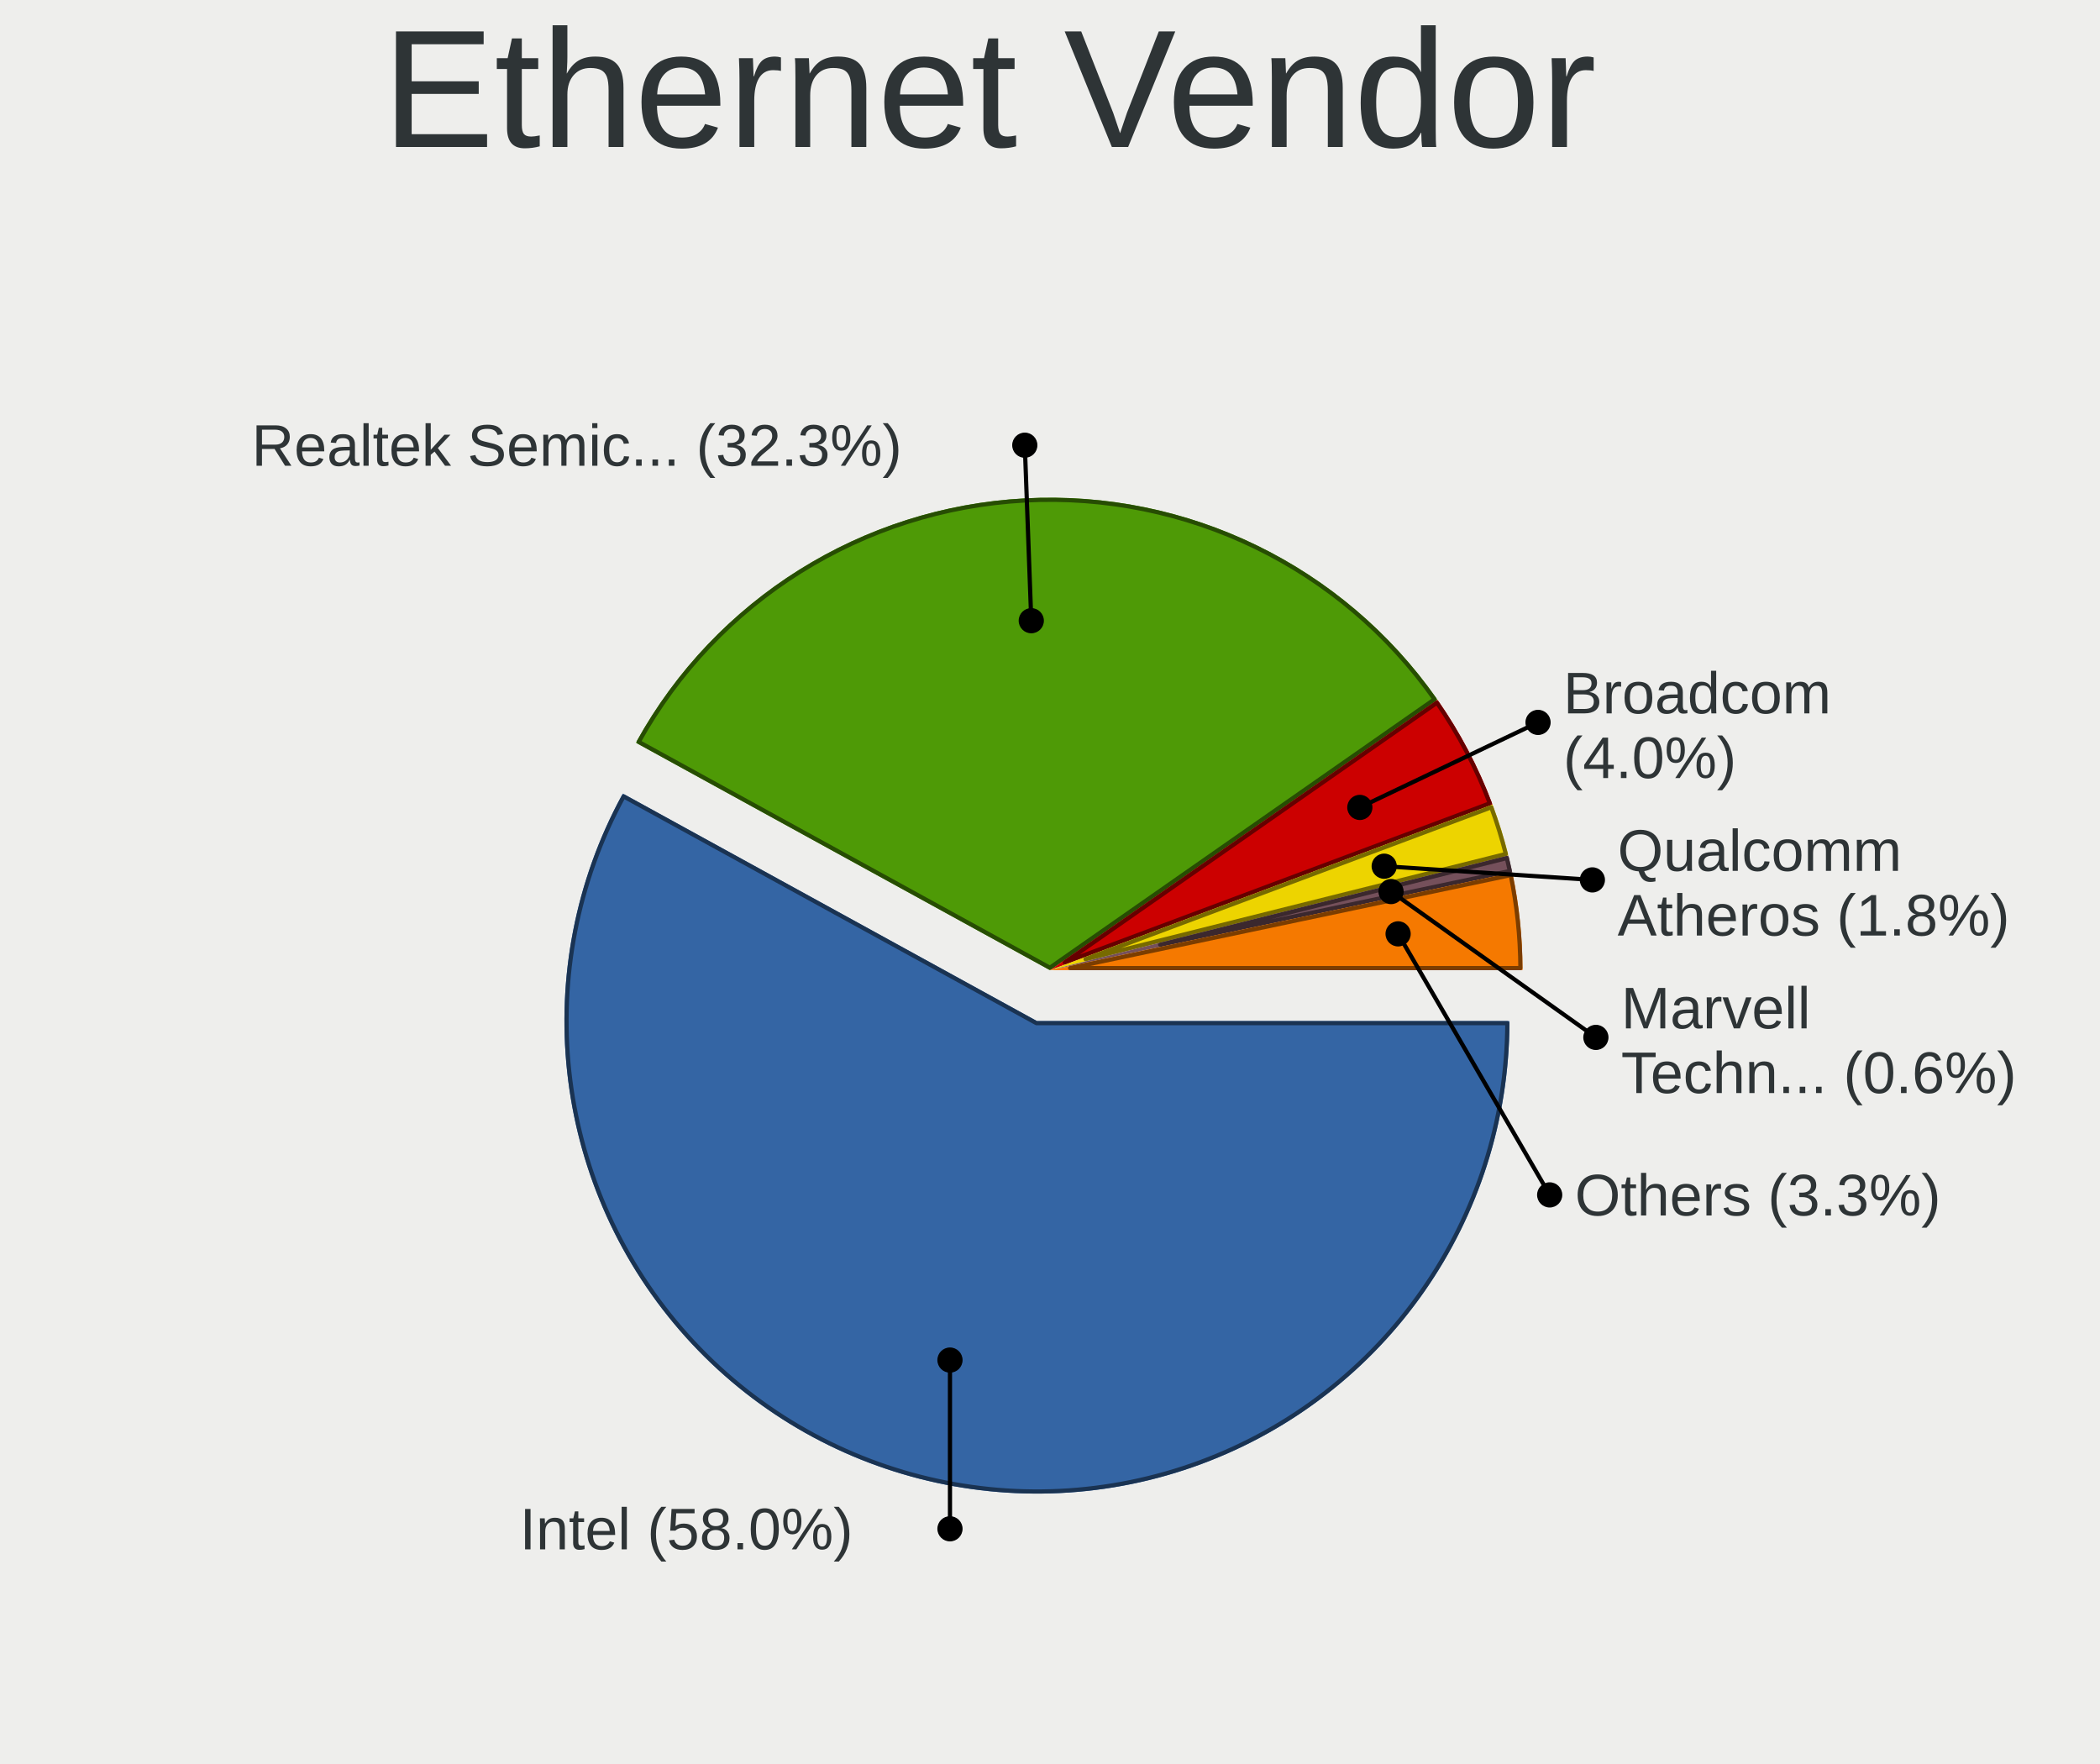
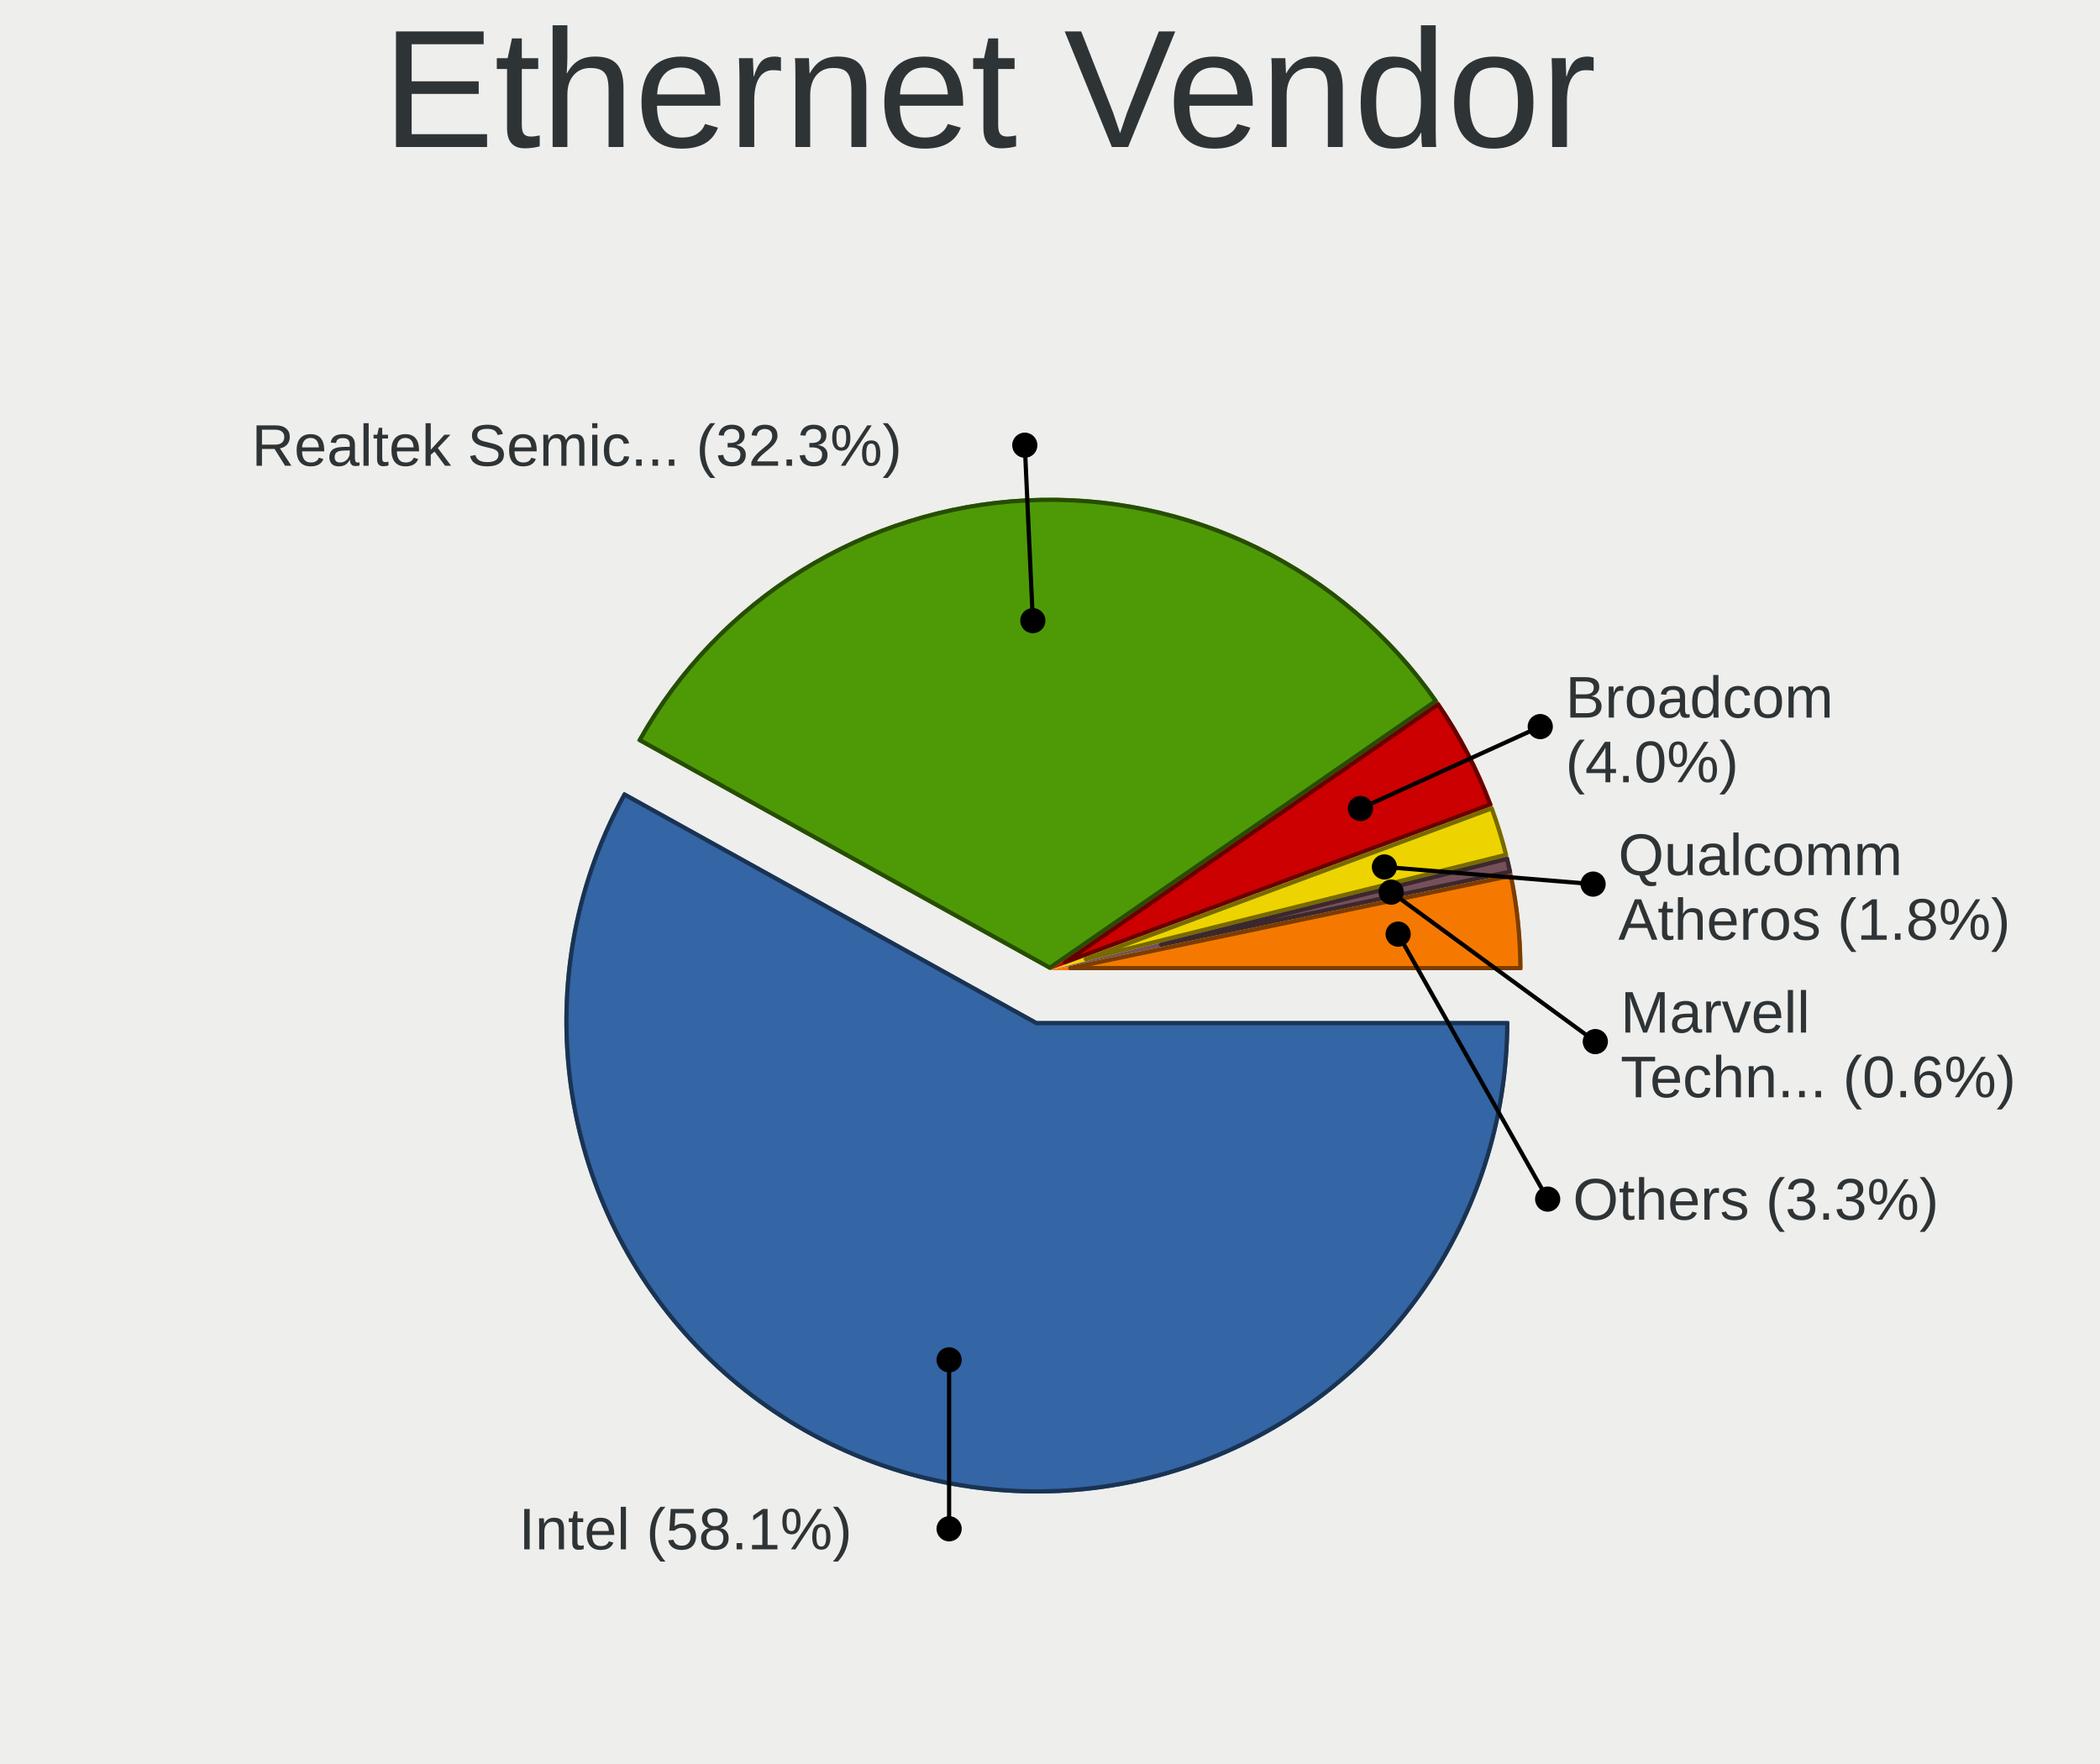
<svg xmlns="http://www.w3.org/2000/svg" width="500" height="420" version="1.0" id="ezcGraph">
  <defs />
  <g id="ezcGraphChart" color-rendering="optimizeQuality" shape-rendering="geometricPrecision" text-rendering="optimizeLegibility">
    <path d=" M 0,420 L 0,0 L 500,0 L 500,420 L 0,420 z " style="fill: #eeeeec; fill-opacity: 1.00; stroke: none;" id="ezcGraphPolygon_1" />
    <path d=" M 0,42 L 0,0 L 500,0 L 500,42 L 0,42 z " style="fill: #000000; fill-opacity: 0.00; stroke: none;" id="ezcGraphPolygon_2" />
-     <path d="M 246.89,243.11 L 359.39,243.11 A 112.50,112.50 0 1,1 148.29,188.95 z" style="fill: #3465a4; fill-opacity: 1.00; stroke: none; cursor: pointer;" id="ezcGraphCircleSector_4" />
-     <path d="M 246.77,243.61 L 358.89,243.61 A 112.00,112.00 0 1,1 148.49,189.62 z" style="fill: none; stroke: #1a3352; stroke-width: 1; stroke-opacity: 1.00; stroke-linecap: round; stroke-linejoin: round;" id="ezcGraphCircleSector_5" />
-     <path d="M 250.00,231.00 L 151.40,176.84 A 112.50,112.50 0 0,1 342.26,166.62 z" style="fill: #4e9a06; fill-opacity: 1.00; stroke: none; cursor: pointer;" id="ezcGraphCircleSector_6" />
-     <path d="M 249.97,230.41 L 152.08,176.64 A 112.00,112.00 0 0,1 341.56,166.49 z" style="fill: none; stroke: #274d03; stroke-width: 1; stroke-opacity: 1.00; stroke-linecap: round; stroke-linejoin: round;" id="ezcGraphCircleSector_7" />
-     <path d="M 250.00,231.00 L 342.26,166.62 A 112.50,112.50 0 0,1 355.36,191.56 z" style="fill: #cc0000; fill-opacity: 1.00; stroke: none; cursor: pointer;" id="ezcGraphCircleSector_8" />
-     <path d="M 253.53,229.14 L 342.13,167.31 A 112.00,112.00 0 0,1 354.72,191.27 z" style="fill: none; stroke: #660000; stroke-width: 1; stroke-opacity: 1.00; stroke-linecap: round; stroke-linejoin: round;" id="ezcGraphCircleSector_9" />
-     <path d="M 250.00,231.00 L 355.36,191.56 A 112.50,112.50 0 0,1 359.13,203.69 z" style="fill: #edd400; fill-opacity: 1.00; stroke: none; cursor: pointer;" id="ezcGraphCircleSector_10" />
-     <path d="M 258.46,228.37 L 355.07,192.21 A 112.00,112.00 0 0,1 358.53,203.33 z" style="fill: none; stroke: #776a00; stroke-width: 1; stroke-opacity: 1.00; stroke-linecap: round; stroke-linejoin: round;" id="ezcGraphCircleSector_11" />
-     <path d="M 250.00,231.00 L 359.13,203.69 A 112.50,112.50 0 0,1 360.07,207.76 z" style="fill: #75505b; fill-opacity: 1.00; stroke: none; cursor: pointer;" id="ezcGraphCircleSector_12" />
-     <path d="M 276.23,224.95 L 358.77,204.30 A 112.00,112.00 0 0,1 359.48,207.38 z" style="fill: none; stroke: #3b282e; stroke-width: 1; stroke-opacity: 1.00; stroke-linecap: round; stroke-linejoin: round;" id="ezcGraphCircleSector_13" />
-     <path d="M 250.00,231.00 L 360.07,207.76 A 112.50,112.50 0 0,1 362.50,231.00 z" style="fill: #f57900; fill-opacity: 1.00; stroke: none;" id="ezcGraphCircleSector_14" />
-     <path d="M 254.79,230.50 L 359.69,208.36 A 112.00,112.00 0 0,1 362.00,230.50 z" style="fill: none; stroke: #7b3d00; stroke-width: 1; stroke-opacity: 1.00; stroke-linecap: round; stroke-linejoin: round;" id="ezcGraphCircleSector_15" />
-     <path d=" M 245.544,147.786 L 244,106" style="fill: none; stroke: #000000; stroke-width: 1; stroke-opacity: 1.00; stroke-linecap: round; stroke-linejoin: round;" id="ezcGraphLine_16" />
-     <ellipse cx="245.544" cy="147.786" rx="3" ry="3" style="fill: #000000; fill-opacity: 1.00; stroke: none;" id="ezcGraphCircle_17" />
+     <path d="M 246.87,243.10 L 359.37,243.10 A 112.50,112.50 0 1,1 148.51,188.50 z" style="fill: #3465a4; fill-opacity: 1.00; stroke: none; cursor: pointer;" id="ezcGraphCircleSector_4" />
+     <path d="M 246.74,243.60 L 358.87,243.60 A 112.00,112.00 0 1,1 148.70,189.18 z" style="fill: none; stroke: #1a3352; stroke-width: 1; stroke-opacity: 1.00; stroke-linecap: round; stroke-linejoin: round;" id="ezcGraphCircleSector_5" />
+     <path d="M 250.00,231.00 L 151.64,176.40 A 112.50,112.50 0 0,1 342.54,167.03 z" style="fill: #4e9a06; fill-opacity: 1.00; stroke: none; cursor: pointer;" id="ezcGraphCircleSector_6" />
+     <path d="M 249.97,230.41 L 152.32,176.20 A 112.00,112.00 0 0,1 341.84,166.90 z" style="fill: none; stroke: #274d03; stroke-width: 1; stroke-opacity: 1.00; stroke-linecap: round; stroke-linejoin: round;" id="ezcGraphCircleSector_7" />
+     <path d="M 250.00,231.00 L 342.54,167.03 A 112.50,112.50 0 0,1 355.46,191.84 z" style="fill: #cc0000; fill-opacity: 1.00; stroke: none; cursor: pointer;" id="ezcGraphCircleSector_8" />
+     <path d="M 253.57,229.14 L 342.41,167.72 A 112.00,112.00 0 0,1 354.82,191.54 z" style="fill: none; stroke: #660000; stroke-width: 1; stroke-opacity: 1.00; stroke-linecap: round; stroke-linejoin: round;" id="ezcGraphCircleSector_9" />
+     <path d="M 250.00,231.00 L 355.46,191.84 A 112.50,112.50 0 0,1 359.18,203.88 z" style="fill: #edd400; fill-opacity: 1.00; stroke: none; cursor: pointer;" id="ezcGraphCircleSector_10" />
+     <path d="M 258.53,228.37 L 355.17,192.48 A 112.00,112.00 0 0,1 358.58,203.52 z" style="fill: none; stroke: #776a00; stroke-width: 1; stroke-opacity: 1.00; stroke-linecap: round; stroke-linejoin: round;" id="ezcGraphCircleSector_11" />
+     <path d="M 250.00,231.00 L 359.18,203.88 A 112.50,112.50 0 0,1 360.11,207.93 z" style="fill: #75505b; fill-opacity: 1.00; stroke: none; cursor: pointer;" id="ezcGraphCircleSector_12" />
+     <path d="M 276.43,224.95 L 358.82,204.49 A 112.00,112.00 0 0,1 359.52,207.54 z" style="fill: none; stroke: #3b282e; stroke-width: 1; stroke-opacity: 1.00; stroke-linecap: round; stroke-linejoin: round;" id="ezcGraphCircleSector_13" />
+     <path d="M 250.00,231.00 L 360.11,207.93 A 112.50,112.50 0 0,1 362.50,231.00 z" style="fill: #f57900; fill-opacity: 1.00; stroke: none;" id="ezcGraphCircleSector_14" />
+     <path d="M 254.82,230.50 L 359.72,208.52 A 112.00,112.00 0 0,1 362.00,230.50 z" style="fill: none; stroke: #7b3d00; stroke-width: 1; stroke-opacity: 1.00; stroke-linecap: round; stroke-linejoin: round;" id="ezcGraphCircleSector_15" />
+     <path d=" M 245.914,147.767 L 244,106" style="fill: none; stroke: #000000; stroke-width: 1; stroke-opacity: 1.00; stroke-linecap: round; stroke-linejoin: round;" id="ezcGraphLine_16" />
+     <ellipse cx="245.914" cy="147.767" rx="3" ry="3" style="fill: #000000; fill-opacity: 1.00; stroke: none;" id="ezcGraphCircle_17" />
    <ellipse cx="244" cy="106" rx="3" ry="3" style="fill: #000000; fill-opacity: 1.00; stroke: none;" id="ezcGraphCircle_18" />
-     <path d=" M 226.184,323.827 L 226.184,364" style="fill: none; stroke: #000000; stroke-width: 1; stroke-opacity: 1.00; stroke-linecap: round; stroke-linejoin: round;" id="ezcGraphLine_20" />
-     <ellipse cx="226.184" cy="323.827" rx="3" ry="3" style="fill: #000000; fill-opacity: 1.00; stroke: none;" id="ezcGraphCircle_21" />
-     <ellipse cx="226.184" cy="364" rx="3" ry="3" style="fill: #000000; fill-opacity: 1.00; stroke: none;" id="ezcGraphCircle_22" />
-     <path d=" M 323.772,192.244 L 366.2,172" style="fill: none; stroke: #000000; stroke-width: 1; stroke-opacity: 1.00; stroke-linecap: round; stroke-linejoin: round;" id="ezcGraphLine_24" />
-     <ellipse cx="323.772" cy="192.244" rx="3" ry="3" style="fill: #000000; fill-opacity: 1.00; stroke: none;" id="ezcGraphCircle_25" />
-     <ellipse cx="366.2" cy="172" rx="3" ry="3" style="fill: #000000; fill-opacity: 1.00; stroke: none;" id="ezcGraphCircle_26" />
-     <path d=" M 329.57,206.24 L 379.137,209.5" style="fill: none; stroke: #000000; stroke-width: 1; stroke-opacity: 1.00; stroke-linecap: round; stroke-linejoin: round;" id="ezcGraphLine_28" />
-     <ellipse cx="329.57" cy="206.24" rx="3" ry="3" style="fill: #000000; fill-opacity: 1.00; stroke: none;" id="ezcGraphCircle_29" />
-     <ellipse cx="379.137" cy="209.5" rx="3" ry="3" style="fill: #000000; fill-opacity: 1.00; stroke: none;" id="ezcGraphCircle_30" />
-     <path d=" M 331.202,212.275 L 379.972,247" style="fill: none; stroke: #000000; stroke-width: 1; stroke-opacity: 1.00; stroke-linecap: round; stroke-linejoin: round;" id="ezcGraphLine_32" />
-     <ellipse cx="331.202" cy="212.275" rx="3" ry="3" style="fill: #000000; fill-opacity: 1.00; stroke: none;" id="ezcGraphCircle_33" />
-     <ellipse cx="379.972" cy="247" rx="3" ry="3" style="fill: #000000; fill-opacity: 1.00; stroke: none;" id="ezcGraphCircle_34" />
-     <path d=" M 332.883,222.347 L 368.972,284.5" style="fill: none; stroke: #000000; stroke-width: 1; stroke-opacity: 1.00; stroke-linecap: round; stroke-linejoin: round;" id="ezcGraphLine_36" />
-     <ellipse cx="332.883" cy="222.347" rx="3" ry="3" style="fill: #000000; fill-opacity: 1.00; stroke: none;" id="ezcGraphCircle_37" />
-     <ellipse cx="368.972" cy="284.5" rx="3" ry="3" style="fill: #000000; fill-opacity: 1.00; stroke: none;" id="ezcGraphCircle_38" />
+     <path d=" M 225.977,323.774 L 225.977,364" style="fill: none; stroke: #000000; stroke-width: 1; stroke-opacity: 1.00; stroke-linecap: round; stroke-linejoin: round;" id="ezcGraphLine_20" />
+     <ellipse cx="225.977" cy="323.774" rx="3" ry="3" style="fill: #000000; fill-opacity: 1.00; stroke: none;" id="ezcGraphCircle_21" />
+     <ellipse cx="225.977" cy="364" rx="3" ry="3" style="fill: #000000; fill-opacity: 1.00; stroke: none;" id="ezcGraphCircle_22" />
+     <path d=" M 323.909,192.504 L 366.729,173" style="fill: none; stroke: #000000; stroke-width: 1; stroke-opacity: 1.00; stroke-linecap: round; stroke-linejoin: round;" id="ezcGraphLine_24" />
+     <ellipse cx="323.909" cy="192.504" rx="3" ry="3" style="fill: #000000; fill-opacity: 1.00; stroke: none;" id="ezcGraphCircle_25" />
+     <ellipse cx="366.729" cy="173" rx="3" ry="3" style="fill: #000000; fill-opacity: 1.00; stroke: none;" id="ezcGraphCircle_26" />
+     <path d=" M 329.624,206.415 L 379.308,210.5" style="fill: none; stroke: #000000; stroke-width: 1; stroke-opacity: 1.00; stroke-linecap: round; stroke-linejoin: round;" id="ezcGraphLine_28" />
+     <ellipse cx="329.624" cy="206.415" rx="3" ry="3" style="fill: #000000; fill-opacity: 1.00; stroke: none;" id="ezcGraphCircle_29" />
+     <ellipse cx="379.308" cy="210.5" rx="3" ry="3" style="fill: #000000; fill-opacity: 1.00; stroke: none;" id="ezcGraphCircle_30" />
+     <path d=" M 331.233,212.41 L 379.839,248" style="fill: none; stroke: #000000; stroke-width: 1; stroke-opacity: 1.00; stroke-linecap: round; stroke-linejoin: round;" id="ezcGraphLine_32" />
+     <ellipse cx="331.233" cy="212.41" rx="3" ry="3" style="fill: #000000; fill-opacity: 1.00; stroke: none;" id="ezcGraphCircle_33" />
+     <ellipse cx="379.839" cy="248" rx="3" ry="3" style="fill: #000000; fill-opacity: 1.00; stroke: none;" id="ezcGraphCircle_34" />
+     <path d=" M 332.889,222.41 L 368.493,285.5" style="fill: none; stroke: #000000; stroke-width: 1; stroke-opacity: 1.00; stroke-linecap: round; stroke-linejoin: round;" id="ezcGraphLine_36" />
+     <ellipse cx="332.889" cy="222.41" rx="3" ry="3" style="fill: #000000; fill-opacity: 1.00; stroke: none;" id="ezcGraphCircle_37" />
+     <ellipse cx="368.493" cy="285.5" rx="3" ry="3" style="fill: #000000; fill-opacity: 1.00; stroke: none;" id="ezcGraphCircle_38" />
    <g id="ezcGraphTextBox_3">
      <path d=" M 90.5,42 L 90.5,0.5 L 410,0.5 L 410,42 L 90.5,42 z " style="fill: #ffffff; fill-opacity: 0.00; stroke: none;" id="ezcGraphPolygon_40" />
      <text id="ezcGraphTextBox_3_text" x="91" text-length="318px" y="35" style="font-size: 40px; font-family: 'Arial'; fill: #2e3436; fill-opacity: 1.00; stroke: none;">Ethernet Vendor</text>
    </g>
    <g id="ezcGraphTextBox_19" style=" cursor: pointer;">
      <path d=" M 59.42,114 L 59.42,98.5 L 239,98.5 L 239,114 L 59.42,114 z " style="fill: #ffffff; fill-opacity: 0.00; stroke: none;" id="ezcGraphPolygon_41" />
      <text id="ezcGraphTextBox_19_text" x="59.92" text-length="178.08px" y="110.9" style="font-size: 14px; font-family: 'Arial'; fill: #2e3436; fill-opacity: 1.00; stroke: none;">Realtek Semic... (32.3%)</text>
    </g>
    <g id="ezcGraphTextBox_23" style=" cursor: pointer;">
-       <path d=" M 123.224,372 L 123.224,356.5 L 221.184,356.5 L 221.184,372 L 123.224,372 z " style="fill: #ffffff; fill-opacity: 0.00; stroke: none;" id="ezcGraphPolygon_42" />
-       <text id="ezcGraphTextBox_23_text" x="123.724" text-length="96.46px" y="368.9" style="font-size: 14px; font-family: 'Arial'; fill: #2e3436; fill-opacity: 1.00; stroke: none;">Intel (58.0%)</text>
+       <path d=" M 123.017,372 L 123.017,356.5 L 220.977,356.5 L 220.977,372 L 123.017,372 z " style="fill: #ffffff; fill-opacity: 0.00; stroke: none;" id="ezcGraphPolygon_42" />
+       <text id="ezcGraphTextBox_23_text" x="123.517" text-length="96.46px" y="368.9" style="font-size: 14px; font-family: 'Arial'; fill: #2e3436; fill-opacity: 1.00; stroke: none;">Intel (58.1%)</text>
    </g>
    <g id="ezcGraphTextBox_27" style=" cursor: pointer;">
-       <path d=" M 371.7,187.05 L 371.7,157.45 L 432.56,157.45 L 432.56,187.05 L 371.7,187.05 z " style="fill: #ffffff; fill-opacity: 0.00; stroke: none;" id="ezcGraphPolygon_43" />
-       <text id="ezcGraphTextBox_27_text" x="372.2" text-length="59.36px" y="169.85" style="font-size: 14px; font-family: 'Arial'; fill: #2e3436; fill-opacity: 1.00; stroke: none;">Broadcom</text>
-       <text id="ezcGraphTextBox_27_text" x="372.2" text-length="44.52px" y="185.25" style="font-size: 14px; font-family: 'Arial'; fill: #2e3436; fill-opacity: 1.00; stroke: none;">(4.0%)</text>
+       <path d=" M 372.229,188.05 L 372.229,158.45 L 433.089,158.45 L 433.089,188.05 L 372.229,188.05 z " style="fill: #ffffff; fill-opacity: 0.00; stroke: none;" id="ezcGraphPolygon_43" />
+       <text id="ezcGraphTextBox_27_text" x="372.729" text-length="59.36px" y="170.85" style="font-size: 14px; font-family: 'Arial'; fill: #2e3436; fill-opacity: 1.00; stroke: none;">Broadcom</text>
+       <text id="ezcGraphTextBox_27_text" x="372.729" text-length="44.52px" y="186.25" style="font-size: 14px; font-family: 'Arial'; fill: #2e3436; fill-opacity: 1.00; stroke: none;">(4.0%)</text>
    </g>
    <g id="ezcGraphTextBox_31" style=" cursor: pointer;">
-       <path d=" M 384.637,224.55 L 384.637,194.95 L 490.017,194.95 L 490.017,224.55 L 384.637,224.55 z " style="fill: #ffffff; fill-opacity: 0.00; stroke: none;" id="ezcGraphPolygon_44" />
-       <text id="ezcGraphTextBox_31_text" x="385.137" text-length="59.36px" y="207.35" style="font-size: 14px; font-family: 'Arial'; fill: #2e3436; fill-opacity: 1.00; stroke: none;">Qualcomm</text>
-       <text id="ezcGraphTextBox_31_text" x="385.137" text-length="103.88px" y="222.75" style="font-size: 14px; font-family: 'Arial'; fill: #2e3436; fill-opacity: 1.00; stroke: none;">Atheros (1.8%)</text>
+       <path d=" M 384.808,225.55 L 384.808,195.95 L 490.188,195.95 L 490.188,225.55 L 384.808,225.55 z " style="fill: #ffffff; fill-opacity: 0.00; stroke: none;" id="ezcGraphPolygon_44" />
+       <text id="ezcGraphTextBox_31_text" x="385.308" text-length="59.36px" y="208.35" style="font-size: 14px; font-family: 'Arial'; fill: #2e3436; fill-opacity: 1.00; stroke: none;">Qualcomm</text>
+       <text id="ezcGraphTextBox_31_text" x="385.308" text-length="103.88px" y="223.75" style="font-size: 14px; font-family: 'Arial'; fill: #2e3436; fill-opacity: 1.00; stroke: none;">Atheros (1.8%)</text>
    </g>
    <g id="ezcGraphTextBox_35" style=" cursor: pointer;">
-       <path d=" M 385.472,262.05 L 385.472,232.45 L 498.272,232.45 L 498.272,262.05 L 385.472,262.05 z " style="fill: #ffffff; fill-opacity: 0.00; stroke: none;" id="ezcGraphPolygon_45" />
-       <text id="ezcGraphTextBox_35_text" x="385.972" text-length="51.94px" y="244.85" style="font-size: 14px; font-family: 'Arial'; fill: #2e3436; fill-opacity: 1.00; stroke: none;">Marvell</text>
-       <text id="ezcGraphTextBox_35_text" x="385.972" text-length="111.3px" y="260.25" style="font-size: 14px; font-family: 'Arial'; fill: #2e3436; fill-opacity: 1.00; stroke: none;">Techn... (0.6%)</text>
+       <path d=" M 385.339,263.05 L 385.339,233.45 L 498.139,233.45 L 498.139,263.05 L 385.339,263.05 z " style="fill: #ffffff; fill-opacity: 0.00; stroke: none;" id="ezcGraphPolygon_45" />
+       <text id="ezcGraphTextBox_35_text" x="385.839" text-length="51.94px" y="245.85" style="font-size: 14px; font-family: 'Arial'; fill: #2e3436; fill-opacity: 1.00; stroke: none;">Marvell</text>
+       <text id="ezcGraphTextBox_35_text" x="385.839" text-length="111.3px" y="261.25" style="font-size: 14px; font-family: 'Arial'; fill: #2e3436; fill-opacity: 1.00; stroke: none;">Techn... (0.6%)</text>
    </g>
    <g id="ezcGraphTextBox_39">
-       <path d=" M 374.472,292.5 L 374.472,277 L 472.432,277 L 472.432,292.5 L 374.472,292.5 z " style="fill: #ffffff; fill-opacity: 0.00; stroke: none;" id="ezcGraphPolygon_46" />
-       <text id="ezcGraphTextBox_39_text" x="374.972" text-length="96.46px" y="289.4" style="font-size: 14px; font-family: 'Arial'; fill: #2e3436; fill-opacity: 1.00; stroke: none;">Others (3.3%)</text>
+       <path d=" M 373.993,293.5 L 373.993,278 L 471.953,278 L 471.953,293.5 L 373.993,293.5 z " style="fill: #ffffff; fill-opacity: 0.00; stroke: none;" id="ezcGraphPolygon_46" />
+       <text id="ezcGraphTextBox_39_text" x="374.493" text-length="96.46px" y="290.4" style="font-size: 14px; font-family: 'Arial'; fill: #2e3436; fill-opacity: 1.00; stroke: none;">Others (3.3%)</text>
    </g>
  </g>
</svg>
